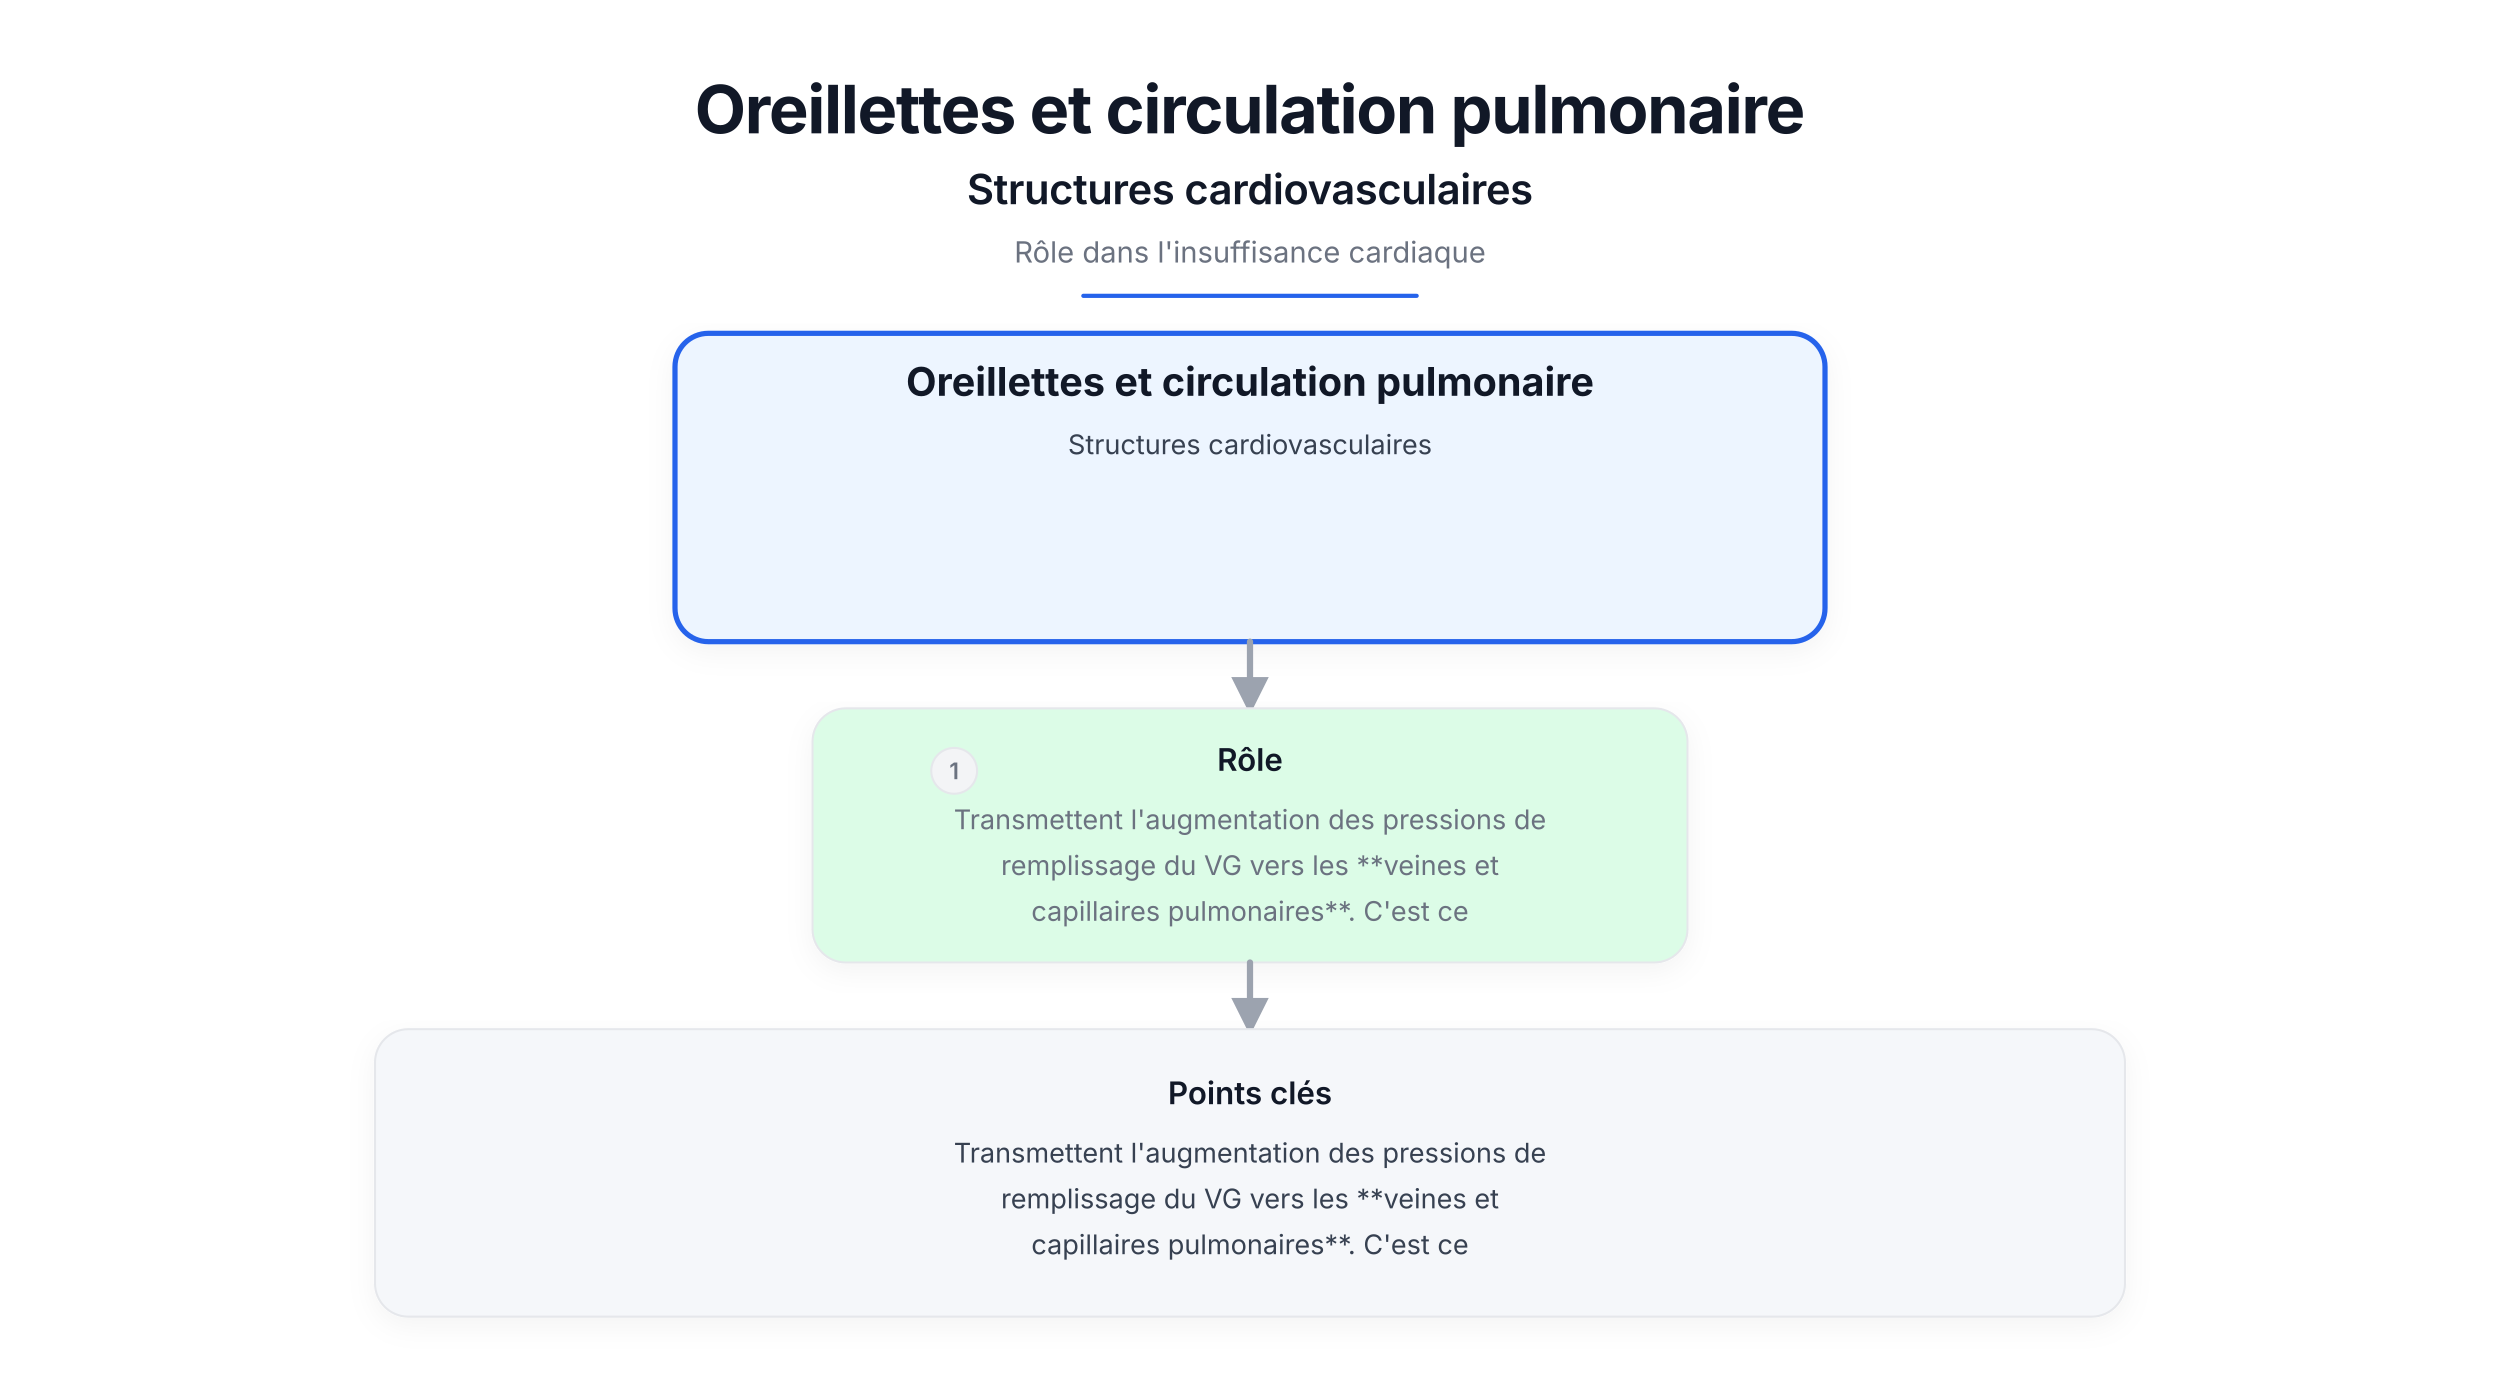
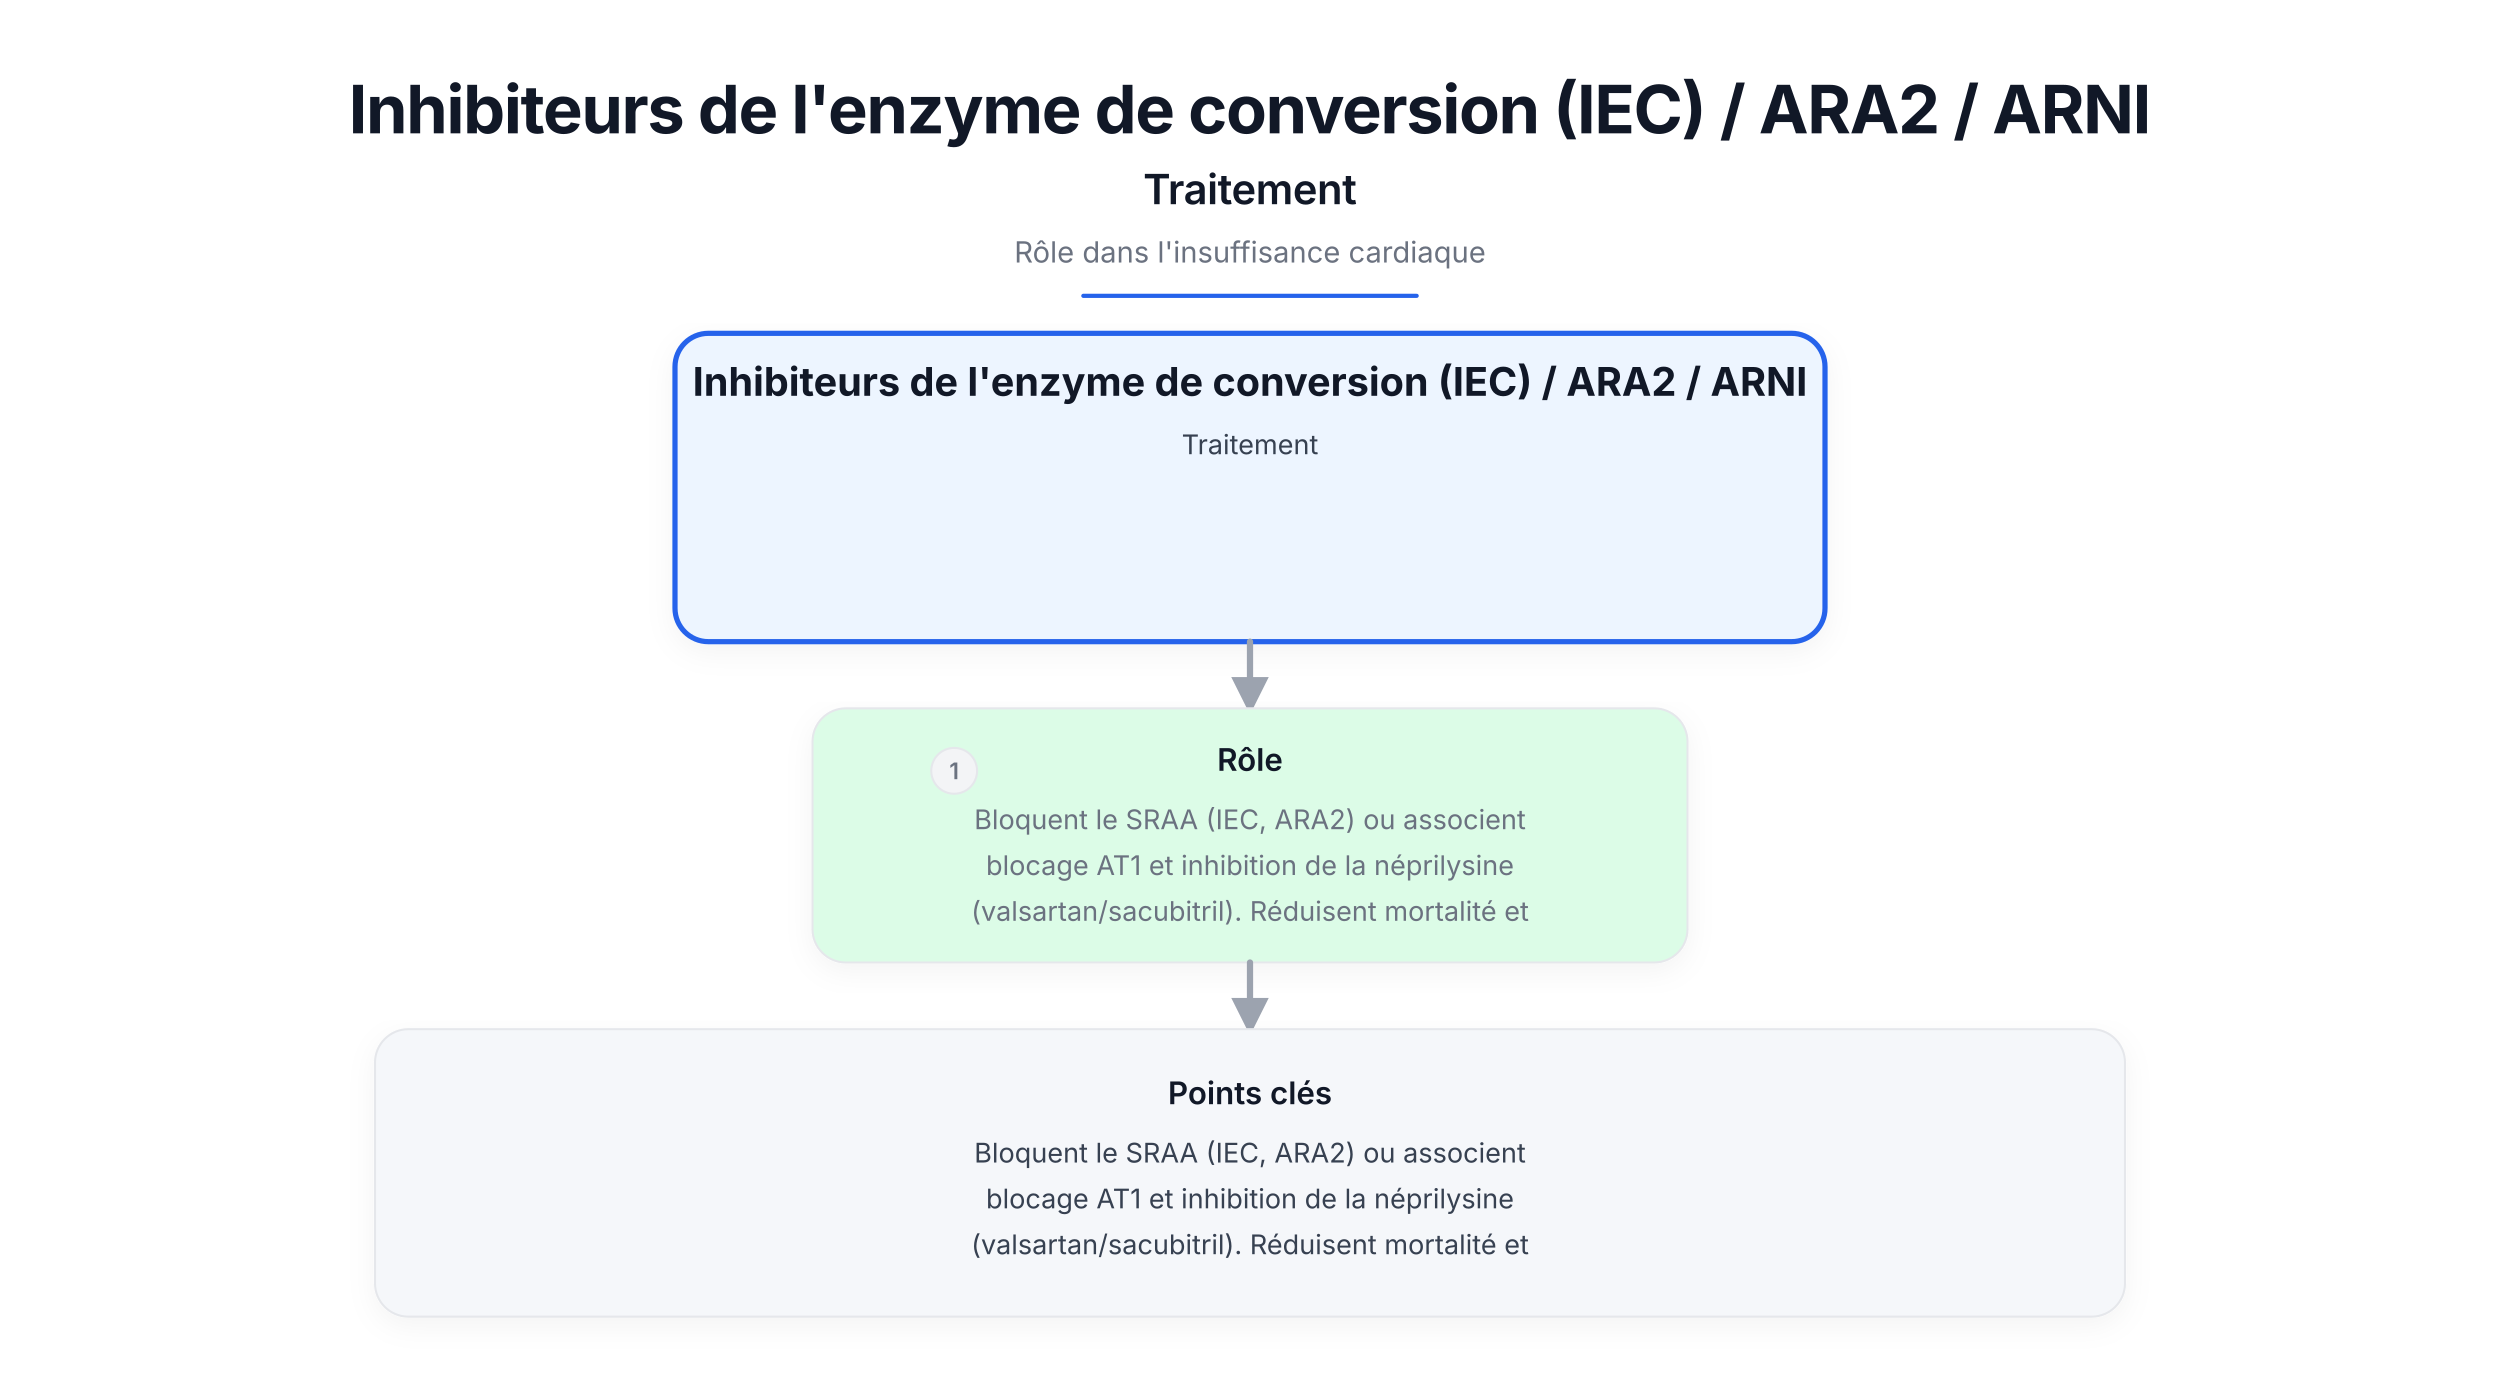
<svg xmlns="http://www.w3.org/2000/svg" viewBox="0 0 1200 672" role="img" aria-labelledby="svg-title svg-desc">
  <defs>
    <filter id="card-shadow" x="-6%" y="-6%" width="112%" height="118%">
      <feDropShadow dx="0" dy="4" stdDeviation="7" flood-color="#000000" flood-opacity="0.05" />
    </filter>
    <marker id="arrowhead" markerWidth="6" markerHeight="6" refX="5" refY="3" orient="auto" markerUnits="strokeWidth">
      <path d="M0,0 L6,3 L0,6 Z" fill="#9CA3AF" />
    </marker>
    <style>
      .title-main { font-family: Inter, system-ui, -apple-system, sans-serif; font-size: 32px; font-weight: 700; fill: #111827; letter-spacing: -0.02em; }
      .title-sub { font-family: Inter, system-ui, -apple-system, sans-serif; font-size: 20px; font-weight: 600; fill: #111827; letter-spacing: -0.01em; }
      .caption { font-family: Inter, system-ui, -apple-system, sans-serif; font-size: 14px; font-weight: 400; fill: #6B7280; }
      .card-title { font-family: Inter, system-ui, -apple-system, sans-serif; font-size: 15px; font-weight: 600; fill: #111827; }
      .card-title-lg { font-family: Inter, system-ui, -apple-system, sans-serif; font-size: 19px; font-weight: 700; fill: #111827; }
      .body { font-family: Inter, system-ui, -apple-system, sans-serif; font-size: 13px; font-weight: 400; fill: #6B7280; }
      .body-dark { font-family: Inter, system-ui, -apple-system, sans-serif; font-size: 13px; font-weight: 400; fill: #374151; }
      .badge-icon { font-family: Inter, system-ui, -apple-system, sans-serif; font-size: 13px; }
      .badge-text { font-family: Inter, system-ui, -apple-system, sans-serif; font-size: 12px; font-weight: 500; fill: #374151; }
      .step-num { font-family: Inter, system-ui, -apple-system, sans-serif; font-size: 11px; font-weight: 600; fill: #6B7280; }
      .outcome-label { font-family: Inter, system-ui, -apple-system, sans-serif; font-size: 13px; font-weight: 600; fill: #111827; }
      .outcome-emoji { font-family: Inter, system-ui, -apple-system, sans-serif; font-size: 20px; }
      .summary-title { font-family: Inter, system-ui, -apple-system, sans-serif; font-size: 15px; font-weight: 600; fill: #111827; }
      .summary-body { font-family: Inter, system-ui, -apple-system, sans-serif; font-size: 13px; font-weight: 400; fill: #374151; }
    </style>
  </defs>
  <rect width="1200" height="672" fill="#FFFFFF" />
-   <text x="600" y="64" text-anchor="middle" class="title-main">Oreillettes et circulation pulmonaire</text>
-   <text x="600" y="98" text-anchor="middle" class="title-sub">Structures cardiovasculaires</text>
+   <text x="600" y="64" text-anchor="middle" class="title-main">Inhibiteurs de l'enzyme de conversion (IEC) / ARA2 / ARNI</text>
+   <text x="600" y="98" text-anchor="middle" class="title-sub">Traitement</text>
  <text x="600" y="126" text-anchor="middle" class="caption">Rôle dans l'insuffisance cardiaque</text>
  <line x1="520" y1="142" x2="680" y2="142" stroke="#2563EB" stroke-width="2" stroke-linecap="round" />
  <g filter="url(#card-shadow)">
    <rect x="324" y="160" width="552" height="148" rx="16" fill="#EDF5FF" stroke="#2563EB" stroke-width="2.5" />
  </g>
-   <text x="600" y="190" text-anchor="middle" class="card-title-lg">Oreillettes et circulation pulmonaire</text>
-   <text x="600" y="218" text-anchor="middle" class="body-dark">Structures cardiovasculaires</text>
+   <text x="600" y="190" text-anchor="middle" class="card-title-lg">Inhibiteurs de l'enzyme de conversion (IEC) / ARA2 / ARNI</text>
+   <text x="600" y="218" text-anchor="middle" class="body-dark">Traitement</text>
  <line x1="600" y1="308" x2="600" y2="340" stroke="#9CA3AF" stroke-width="3" stroke-linecap="round" marker-end="url(#arrowhead)" />
  <g filter="url(#card-shadow)">
    <rect x="390" y="340" width="420" height="122" rx="16" fill="#DCFCE7" stroke="#E5E7EB" stroke-width="1" />
  </g>
  <circle cx="458" cy="370" r="11" fill="#F3F4F6" stroke="#E5E7EB" stroke-width="1" />
  <text x="458" y="374" text-anchor="middle" class="step-num">1</text>
  <text x="600" y="370" text-anchor="middle" class="card-title">Rôle</text>
-   <text x="600" y="398" text-anchor="middle" class="body">Transmettent l'augmentation des pressions de</text>
-   <text x="600" y="420" text-anchor="middle" class="body">remplissage du VG vers les **veines et</text>
-   <text x="600" y="442" text-anchor="middle" class="body">capillaires pulmonaires**. C'est ce</text>
+   <text x="600" y="398" text-anchor="middle" class="body">Bloquent le SRAA (IEC, ARA2) ou associent</text>
+   <text x="600" y="420" text-anchor="middle" class="body">blocage AT1 et inhibition de la néprilysine</text>
+   <text x="600" y="442" text-anchor="middle" class="body">(valsartan/sacubitril). Réduisent mortalité et</text>
  <line x1="600" y1="462" x2="600" y2="494" stroke="#9CA3AF" stroke-width="3" stroke-linecap="round" marker-end="url(#arrowhead)" />
  <g filter="url(#card-shadow)">
    <rect x="180" y="494" width="840" height="138" rx="16" fill="#F5F7FA" stroke="#E5E7EB" stroke-width="1" />
  </g>
  <text x="600" y="530" text-anchor="middle" class="summary-title">Points clés</text>
-   <text x="600" y="558" text-anchor="middle" class="summary-body">Transmettent l'augmentation des pressions de</text>
-   <text x="600" y="580" text-anchor="middle" class="summary-body">remplissage du VG vers les **veines et</text>
-   <text x="600" y="602" text-anchor="middle" class="summary-body">capillaires pulmonaires**. C'est ce</text>
+   <text x="600" y="558" text-anchor="middle" class="summary-body">Bloquent le SRAA (IEC, ARA2) ou associent</text>
+   <text x="600" y="580" text-anchor="middle" class="summary-body">blocage AT1 et inhibition de la néprilysine</text>
+   <text x="600" y="602" text-anchor="middle" class="summary-body">(valsartan/sacubitril). Réduisent mortalité et</text>
</svg>
